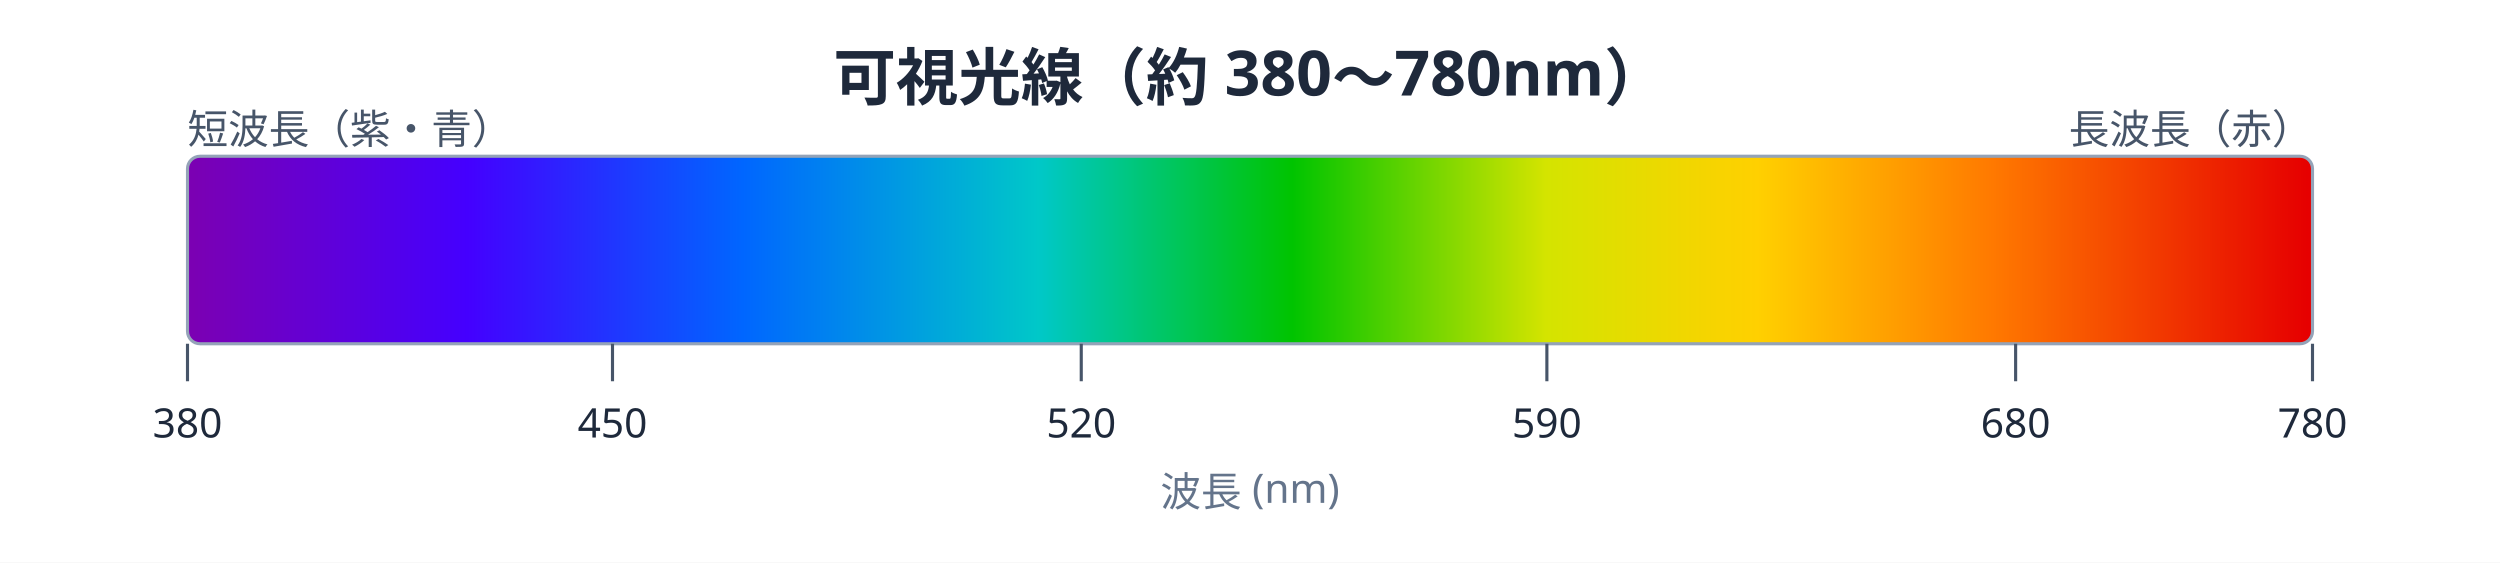
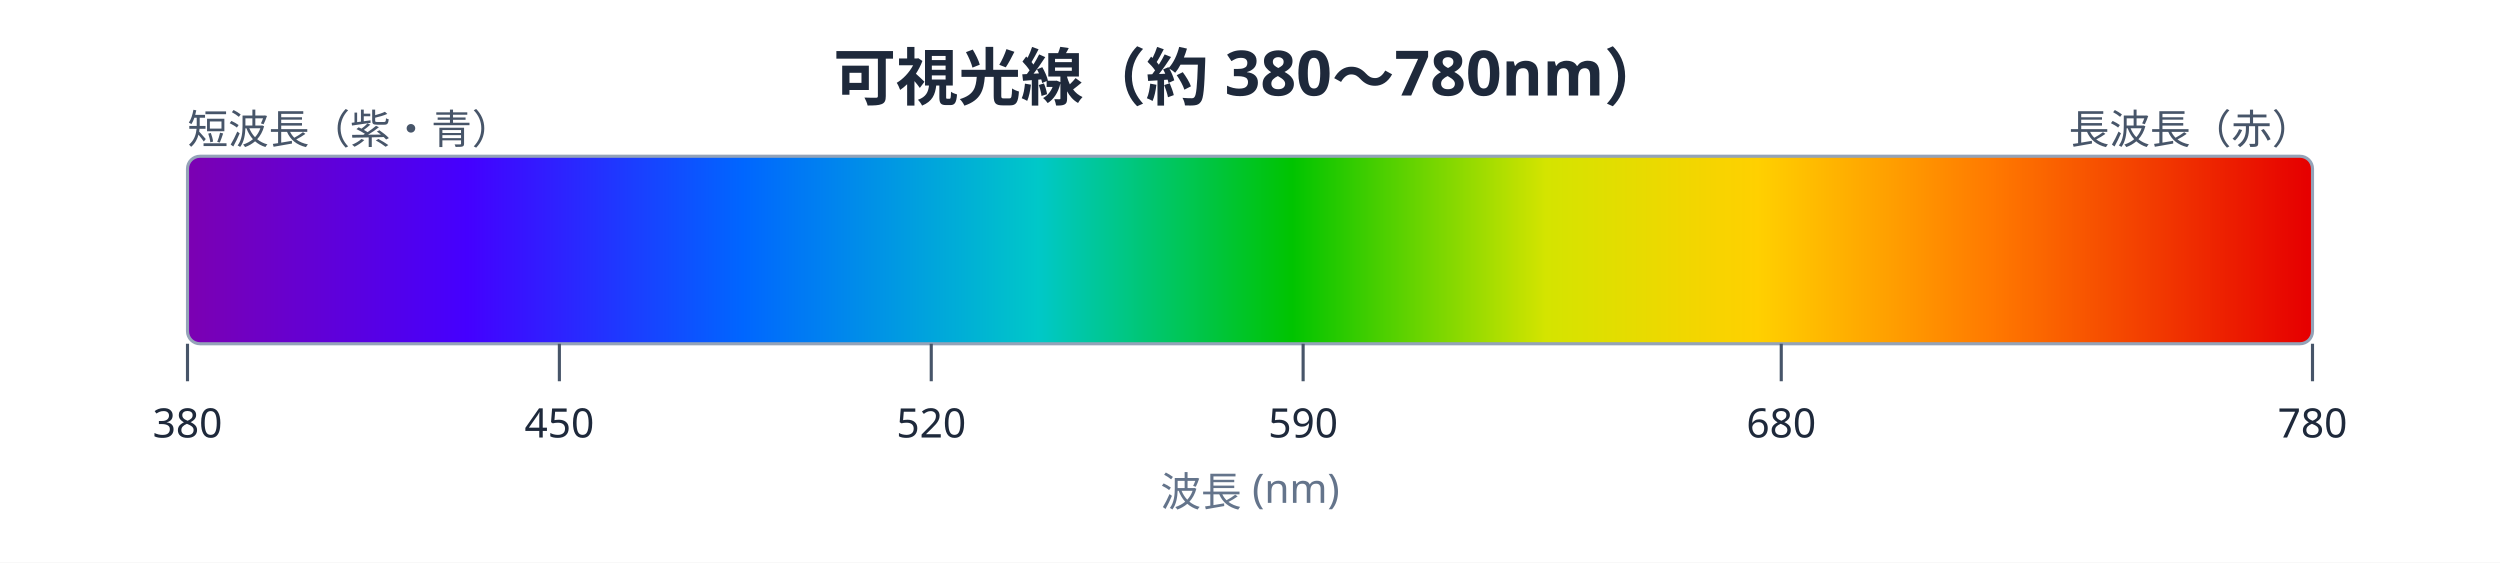
<svg xmlns="http://www.w3.org/2000/svg" viewBox="0 0 800 180" role="img" aria-labelledby="title desc">
  <rect width="800" height="180" fill="#ffffff" />
  <defs>
    <linearGradient id="spectrum" x1="0" y1="0" x2="1" y2="0">
      <stop offset="0%" stop-color="#7b00b3" />
      <stop offset="13%" stop-color="#4400ff" />
      <stop offset="26%" stop-color="#0066ff" />
      <stop offset="40%" stop-color="#00c8c8" />
      <stop offset="52%" stop-color="#00c400" />
      <stop offset="64%" stop-color="#d4e400" />
      <stop offset="74%" stop-color="#ffd000" />
      <stop offset="85%" stop-color="#ff7a00" />
      <stop offset="100%" stop-color="#e60000" />
    </linearGradient>
  </defs>
  <text x="400" y="32" text-anchor="middle" font-family="sans-serif" font-size="20" font-weight="700" fill="#1e293b">可視光線（約 380〜780nm）</text>
  <rect x="60" y="50" width="680" height="60" rx="4" fill="url(#spectrum)" stroke="#94a3b8" stroke-width="1" />
  <g font-family="sans-serif" font-size="13" fill="#1e293b" text-anchor="middle">
    <line x1="60" y1="110" x2="60" y2="122" stroke="#475569" stroke-width="1" />
    <text x="60" y="140">380</text>
-     <line x1="196" y1="110" x2="196" y2="122" stroke="#475569" stroke-width="1" />
-     <text x="196" y="140">450</text>
-     <line x1="346" y1="110" x2="346" y2="122" stroke="#475569" stroke-width="1" />
-     <text x="346" y="140">520</text>
-     <line x1="495" y1="110" x2="495" y2="122" stroke="#475569" stroke-width="1" />
-     <text x="495" y="140">590</text>
-     <line x1="645" y1="110" x2="645" y2="122" stroke="#475569" stroke-width="1" />
-     <text x="645" y="140">680</text>
+     <line x1="179" y1="110" x2="179" y2="122" stroke="#475569" stroke-width="1" />
+     <text x="179" y="140">450</text>
+     <line x1="298" y1="110" x2="298" y2="122" stroke="#475569" stroke-width="1" />
+     <text x="298" y="140">520</text>
+     <line x1="417" y1="110" x2="417" y2="122" stroke="#475569" stroke-width="1" />
+     <text x="417" y="140">590</text>
+     <line x1="570" y1="110" x2="570" y2="122" stroke="#475569" stroke-width="1" />
+     <text x="570" y="140">680</text>
    <line x1="740" y1="110" x2="740" y2="122" stroke="#475569" stroke-width="1" />
    <text x="740" y="140">780</text>
    <text x="400" y="162" font-size="13" fill="#64748b">波長 (nm)</text>
  </g>
  <text x="60" y="46" text-anchor="start" font-family="sans-serif" font-size="13" fill="#475569">短波長（紫・青）</text>
  <text x="740" y="46" text-anchor="end" font-family="sans-serif" font-size="13" fill="#475569">長波長（赤）</text>
</svg>
